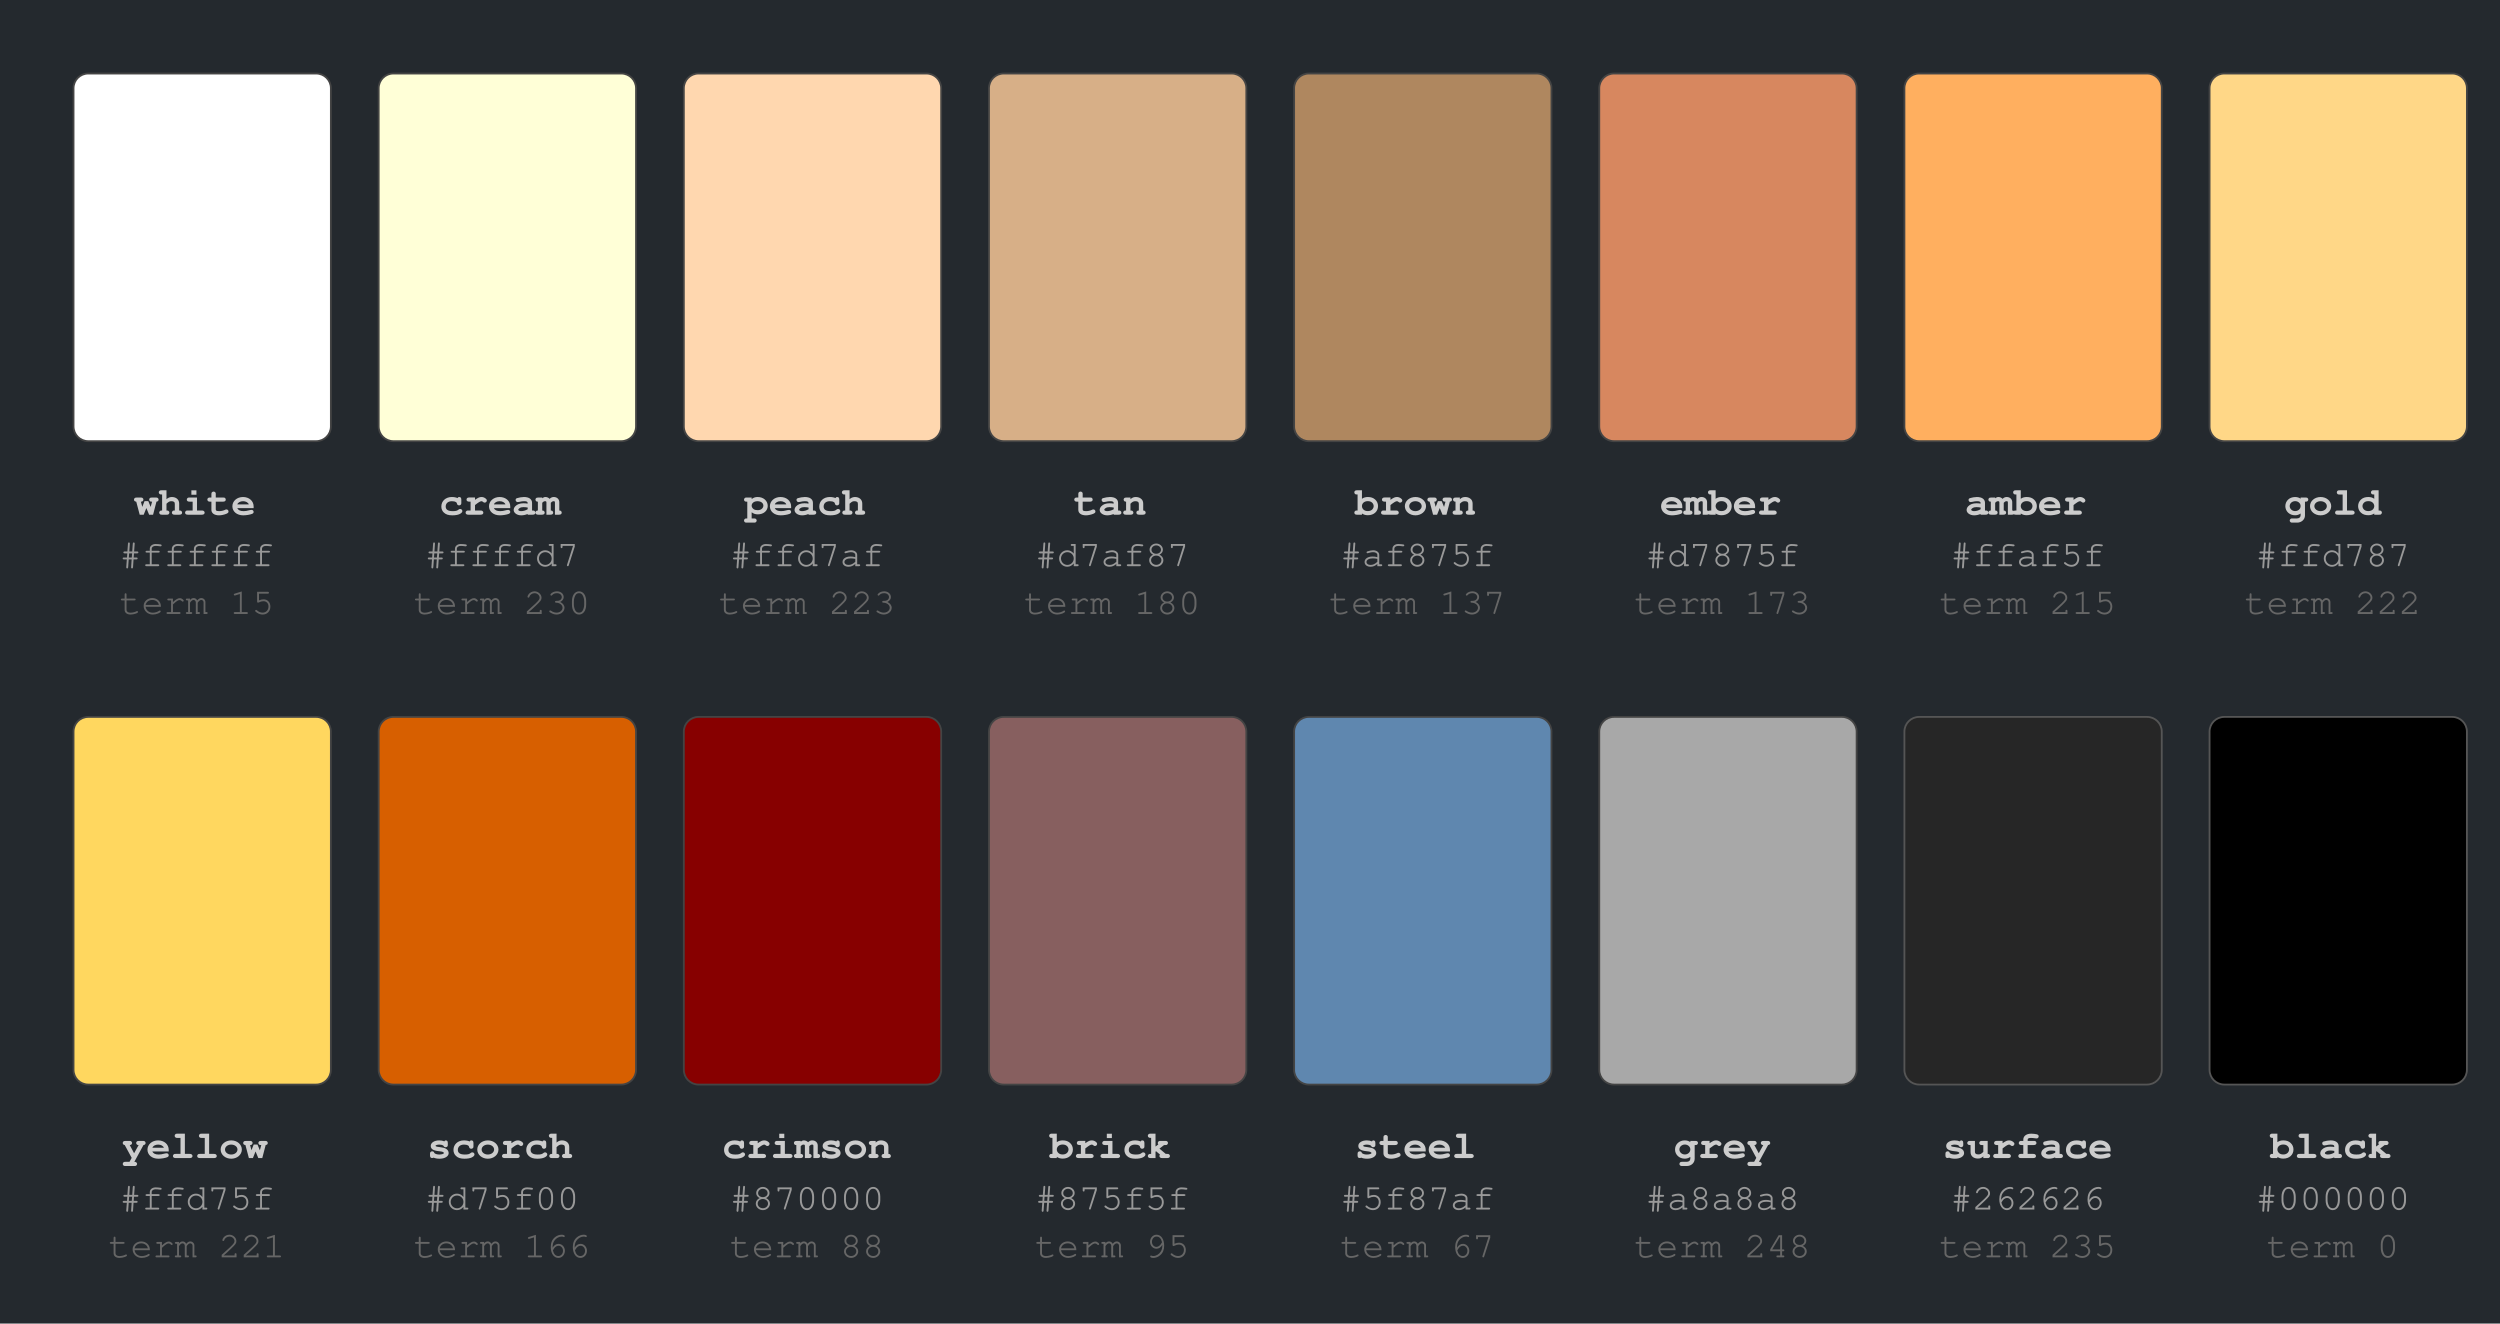
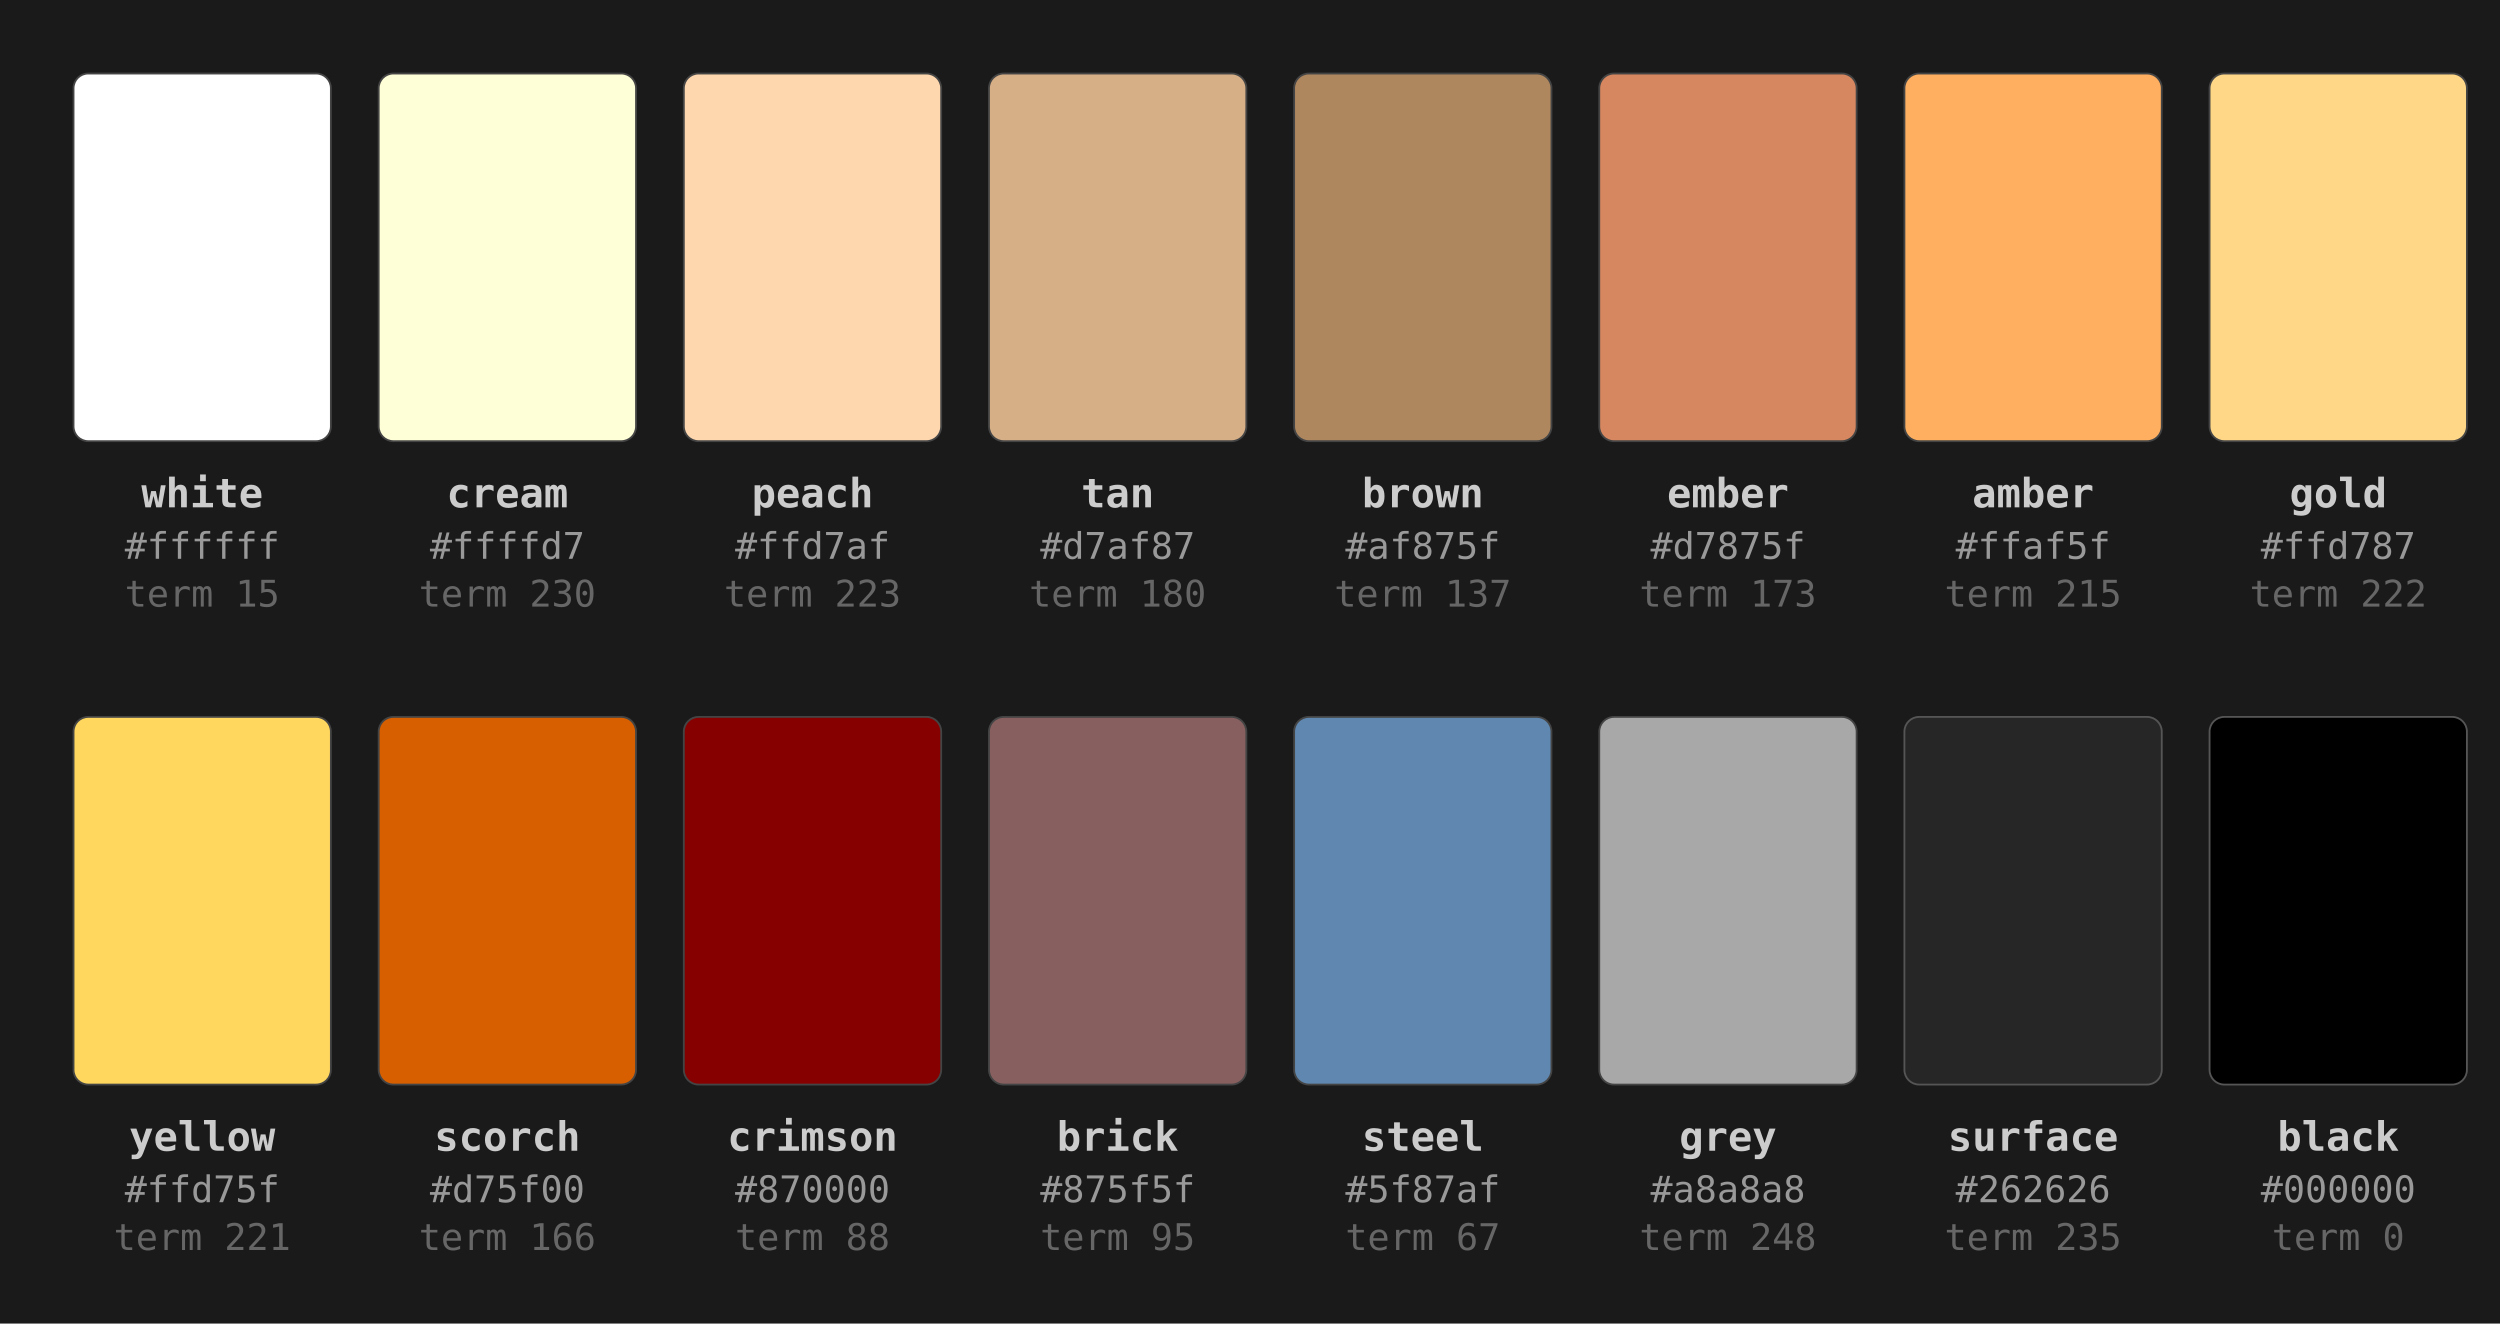
- <svg xmlns="http://www.w3.org/2000/svg" width="680" height="360" viewBox="0 0 680 360">
-   <path id="Path" fill="#24292e" stroke="none" d="M 0 0 L 680 0 L 680 360 L 0 360 Z" />
-   <path id="path1" fill="#ffffff" stroke="#444444" stroke-width="0.5" d="M 24 20 L 86 20 C 88.209 20 90 21.791 90 24 L 90 116 C 90 118.209 88.209 120 86 120 L 24 120 C 21.791 120 20 118.209 20 116 L 20 24 C 20 21.791 21.791 20 24 20 Z" />
-   <text id="white" xml:space="preserve" x="36.497" y="140" font-family="Courier" font-size="11" font-weight="700" fill="#cccccc">white</text>
-   <text id="ffffff" xml:space="preserve" x="32.497" y="154" font-family="Courier" font-size="10" fill="#999999">#ffffff</text>
-   <text id="term-15" xml:space="preserve" x="32.497" y="167" font-family="Courier" font-size="10" fill="#666666">term 15</text>
-   <path id="path2" fill="#ffffd7" stroke="#444444" stroke-width="0.5" d="M 107 20 L 169 20 C 171.209 20 173 21.791 173 24 L 173 116 C 173 118.209 171.209 120 169 120 L 107 120 C 104.791 120 103 118.209 103 116 L 103 24 C 103 21.791 104.791 20 107 20 Z" />
-   <text id="cream" xml:space="preserve" x="119.497" y="140" font-family="Courier" font-size="11" font-weight="700" fill="#cccccc">cream</text>
-   <text id="ffffd7" xml:space="preserve" x="115.497" y="154" font-family="Courier" font-size="10" fill="#999999">#ffffd7</text>
-   <text id="term-230" xml:space="preserve" x="112.496" y="167" font-family="Courier" font-size="10" fill="#666666">term 230</text>
-   <path id="path3" fill="#ffd7af" stroke="#444444" stroke-width="0.5" d="M 190 20 L 252 20 C 254.209 20 256 21.791 256 24 L 256 116 C 256 118.209 254.209 120 252 120 L 190 120 C 187.791 120 186 118.209 186 116 L 186 24 C 186 21.791 187.791 20 190 20 Z" />
-   <text id="peach" xml:space="preserve" x="202.497" y="140" font-family="Courier" font-size="11" font-weight="700" fill="#cccccc">peach</text>
-   <text id="ffd7af" xml:space="preserve" x="198.497" y="154" font-family="Courier" font-size="10" fill="#999999">#ffd7af</text>
-   <text id="term-223" xml:space="preserve" x="195.496" y="167" font-family="Courier" font-size="10" fill="#666666">term 223</text>
-   <path id="path4" fill="#d7af87" stroke="#444444" stroke-width="0.5" d="M 273 20 L 335 20 C 337.209 20 339 21.791 339 24 L 339 116 C 339 118.209 337.209 120 335 120 L 273 120 C 270.791 120 269 118.209 269 116 L 269 24 C 269 21.791 270.791 20 273 20 Z" />
-   <text id="tan" xml:space="preserve" x="292.098" y="140" font-family="Courier" font-size="11" font-weight="700" fill="#cccccc">tan</text>
-   <text id="d7af87" xml:space="preserve" x="281.497" y="154" font-family="Courier" font-size="10" fill="#999999">#d7af87</text>
-   <text id="term-180" xml:space="preserve" x="278.496" y="167" font-family="Courier" font-size="10" fill="#666666">term 180</text>
-   <path id="path5" fill="#af875f" stroke="#444444" stroke-width="0.5" d="M 356 20 L 418 20 C 420.209 20 422 21.791 422 24 L 422 116 C 422 118.209 420.209 120 418 120 L 356 120 C 353.791 120 352 118.209 352 116 L 352 24 C 352 21.791 353.791 20 356 20 Z" />
-   <text id="brown" xml:space="preserve" x="368.497" y="140" font-family="Courier" font-size="11" font-weight="700" fill="#cccccc">brown</text>
-   <text id="af875f" xml:space="preserve" x="364.497" y="154" font-family="Courier" font-size="10" fill="#999999">#af875f</text>
-   <text id="term-137" xml:space="preserve" x="361.496" y="167" font-family="Courier" font-size="10" fill="#666666">term 137</text>
-   <path id="path6" fill="#d7875f" stroke="#444444" stroke-width="0.5" d="M 439 20 L 501 20 C 503.209 20 505 21.791 505 24 L 505 116 C 505 118.209 503.209 120 501 120 L 439 120 C 436.791 120 435 118.209 435 116 L 435 24 C 435 21.791 436.791 20 439 20 Z" />
-   <text id="ember" xml:space="preserve" x="451.497" y="140" font-family="Courier" font-size="11" font-weight="700" fill="#cccccc">ember</text>
-   <text id="d7875f" xml:space="preserve" x="447.497" y="154" font-family="Courier" font-size="10" fill="#999999">#d7875f</text>
-   <text id="term-173" xml:space="preserve" x="444.496" y="167" font-family="Courier" font-size="10" fill="#666666">term 173</text>
-   <path id="path7" fill="#ffaf5f" stroke="#444444" stroke-width="0.5" d="M 522 20 L 584 20 C 586.209 20 588 21.791 588 24 L 588 116 C 588 118.209 586.209 120 584 120 L 522 120 C 519.791 120 518 118.209 518 116 L 518 24 C 518 21.791 519.791 20 522 20 Z" />
-   <text id="amber" xml:space="preserve" x="534.497" y="140" font-family="Courier" font-size="11" font-weight="700" fill="#cccccc">amber</text>
-   <text id="ffaf5f" xml:space="preserve" x="530.497" y="154" font-family="Courier" font-size="10" fill="#999999">#ffaf5f</text>
-   <text id="term-215" xml:space="preserve" x="527.496" y="167" font-family="Courier" font-size="10" fill="#666666">term 215</text>
-   <path id="path8" fill="#ffd787" stroke="#444444" stroke-width="0.5" d="M 605 20 L 667 20 C 669.209 20 671 21.791 671 24 L 671 116 C 671 118.209 669.209 120 667 120 L 605 120 C 602.791 120 601 118.209 601 116 L 601 24 C 601 21.791 602.791 20 605 20 Z" />
-   <text id="gold" xml:space="preserve" x="621.298" y="140" font-family="Courier" font-size="11" font-weight="700" fill="#cccccc">gold</text>
-   <text id="ffd787" xml:space="preserve" x="613.497" y="154" font-family="Courier" font-size="10" fill="#999999">#ffd787</text>
-   <text id="term-222" xml:space="preserve" x="610.496" y="167" font-family="Courier" font-size="10" fill="#666666">term 222</text>
-   <path id="path9" fill="#ffd75f" stroke="#444444" stroke-width="0.5" d="M 24 195 L 86 195 C 88.209 195 90 196.791 90 199 L 90 291 C 90 293.209 88.209 295 86 295 L 24 295 C 21.791 295 20 293.209 20 291 L 20 199 C 20 196.791 21.791 195 24 195 Z" />
-   <text id="yellow" xml:space="preserve" x="33.197" y="315" font-family="Courier" font-size="11" font-weight="700" fill="#cccccc">yellow</text>
-   <text id="ffd75f" xml:space="preserve" x="32.497" y="329" font-family="Courier" font-size="10" fill="#999999">#ffd75f</text>
-   <text id="term-221" xml:space="preserve" x="29.496" y="342" font-family="Courier" font-size="10" fill="#666666">term 221</text>
-   <path id="path10" fill="#d75f00" stroke="#444444" stroke-width="0.5" d="M 107 195 L 169 195 C 171.209 195 173 196.791 173 199 L 173 291 C 173 293.209 171.209 295 169 295 L 107 295 C 104.791 295 103 293.209 103 291 L 103 199 C 103 196.791 104.791 195 107 195 Z" />
-   <text id="scorch" xml:space="preserve" x="116.197" y="315" font-family="Courier" font-size="11" font-weight="700" fill="#cccccc">scorch</text>
-   <text id="d75f00" xml:space="preserve" x="115.497" y="329" font-family="Courier" font-size="10" fill="#999999">#d75f00</text>
-   <text id="term-166" xml:space="preserve" x="112.496" y="342" font-family="Courier" font-size="10" fill="#666666">term 166</text>
-   <path id="path11" fill="#870000" stroke="#444444" stroke-width="0.5" d="M 190 195 L 252 195 C 254.209 195 256 196.791 256 199 L 256 291 C 256 293.209 254.209 295 252 295 L 190 295 C 187.791 295 186 293.209 186 291 L 186 199 C 186 196.791 187.791 195 190 195 Z" />
-   <text id="crimson" xml:space="preserve" x="196.396" y="315" font-family="Courier" font-size="11" font-weight="700" fill="#cccccc">crimson</text>
-   <text id="870000" xml:space="preserve" x="198.497" y="329" font-family="Courier" font-size="10" fill="#999999">#870000</text>
-   <text id="term-88" xml:space="preserve" x="198.497" y="342" font-family="Courier" font-size="10" fill="#666666">term 88</text>
-   <path id="path12" fill="#875f5f" stroke="#444444" stroke-width="0.5" d="M 273 195 L 335 195 C 337.209 195 339 196.791 339 199 L 339 291 C 339 293.209 337.209 295 335 295 L 273 295 C 270.791 295 269 293.209 269 291 L 269 199 C 269 196.791 270.791 195 273 195 Z" />
-   <text id="brick" xml:space="preserve" x="285.497" y="315" font-family="Courier" font-size="11" font-weight="700" fill="#cccccc">brick</text>
-   <text id="875f5f" xml:space="preserve" x="281.497" y="329" font-family="Courier" font-size="10" fill="#999999">#875f5f</text>
-   <text id="term-95" xml:space="preserve" x="281.497" y="342" font-family="Courier" font-size="10" fill="#666666">term 95</text>
-   <path id="path13" fill="#5f87af" stroke="#444444" stroke-width="0.5" d="M 356 195 L 418 195 C 420.209 195 422 196.791 422 199 L 422 291 C 422 293.209 420.209 295 418 295 L 356 295 C 353.791 295 352 293.209 352 291 L 352 199 C 352 196.791 353.791 195 356 195 Z" />
-   <text id="steel" xml:space="preserve" x="368.497" y="315" font-family="Courier" font-size="11" font-weight="700" fill="#cccccc">steel</text>
-   <text id="5f87af" xml:space="preserve" x="364.497" y="329" font-family="Courier" font-size="10" fill="#999999">#5f87af</text>
-   <text id="term-67" xml:space="preserve" x="364.497" y="342" font-family="Courier" font-size="10" fill="#666666">term 67</text>
-   <path id="path14" fill="#a8a8a8" stroke="#444444" stroke-width="0.5" d="M 439 195 L 501 195 C 503.209 195 505 196.791 505 199 L 505 291 C 505 293.209 503.209 295 501 295 L 439 295 C 436.791 295 435 293.209 435 291 L 435 199 C 435 196.791 436.791 195 439 195 Z" />
-   <text id="grey" xml:space="preserve" x="455.298" y="315" font-family="Courier" font-size="11" font-weight="700" fill="#cccccc">grey</text>
-   <text id="a8a8a8" xml:space="preserve" x="447.497" y="329" font-family="Courier" font-size="10" fill="#999999">#a8a8a8</text>
-   <text id="term-248" xml:space="preserve" x="444.496" y="342" font-family="Courier" font-size="10" fill="#666666">term 248</text>
-   <path id="path15" fill="#262626" stroke="#555555" stroke-width="0.5" d="M 522 195 L 584 195 C 586.209 195 588 196.791 588 199 L 588 291 C 588 293.209 586.209 295 584 295 L 522 295 C 519.791 295 518 293.209 518 291 L 518 199 C 518 196.791 519.791 195 522 195 Z" />
-   <text id="surface" xml:space="preserve" x="528.396" y="315" font-family="Courier" font-size="11" font-weight="700" fill="#cccccc">surface</text>
-   <text id="262626" xml:space="preserve" x="530.497" y="329" font-family="Courier" font-size="10" fill="#999999">#262626</text>
-   <text id="term-235" xml:space="preserve" x="527.496" y="342" font-family="Courier" font-size="10" fill="#666666">term 235</text>
-   <path id="path16" fill="#000000" stroke="#555555" stroke-width="0.5" d="M 605 195 L 667 195 C 669.209 195 671 196.791 671 199 L 671 291 C 671 293.209 669.209 295 667 295 L 605 295 C 602.791 295 601 293.209 601 291 L 601 199 C 601 196.791 602.791 195 605 195 Z" />
-   <text id="black" xml:space="preserve" x="617.497" y="315" font-family="Courier" font-size="11" font-weight="700" fill="#cccccc">black</text>
-   <text id="000000" xml:space="preserve" x="613.497" y="329" font-family="Courier" font-size="10" fill="#999999">#000000</text>
-   <text id="term-0" xml:space="preserve" x="616.497" y="342" font-family="Courier" font-size="10" fill="#666666">term 0</text>
+ <svg xmlns="http://www.w3.org/2000/svg" width="100%" viewBox="0 0 680 360" role="img">
+   <rect width="680" height="360" fill="#1a1a1a" />
+   <rect x="20" y="20" width="70" height="100" rx="4" fill="#ffffff" stroke="#444" stroke-width="0.5" />
+   <text x="55" y="138" text-anchor="middle" fill="#cccccc" font-family="monospace" font-size="11" font-weight="600">white</text>
+   <text x="55" y="152" text-anchor="middle" fill="#999999" font-family="monospace" font-size="10">#ffffff</text>
+   <text x="55" y="165" text-anchor="middle" fill="#666666" font-family="monospace" font-size="10">term 15</text>
+   <rect x="103" y="20" width="70" height="100" rx="4" fill="#ffffd7" stroke="#444" stroke-width="0.5" />
+   <text x="138" y="138" text-anchor="middle" fill="#cccccc" font-family="monospace" font-size="11" font-weight="600">cream</text>
+   <text x="138" y="152" text-anchor="middle" fill="#999999" font-family="monospace" font-size="10">#ffffd7</text>
+   <text x="138" y="165" text-anchor="middle" fill="#666666" font-family="monospace" font-size="10">term 230</text>
+   <rect x="186" y="20" width="70" height="100" rx="4" fill="#ffd7af" stroke="#444" stroke-width="0.5" />
+   <text x="221" y="138" text-anchor="middle" fill="#cccccc" font-family="monospace" font-size="11" font-weight="600">peach</text>
+   <text x="221" y="152" text-anchor="middle" fill="#999999" font-family="monospace" font-size="10">#ffd7af</text>
+   <text x="221" y="165" text-anchor="middle" fill="#666666" font-family="monospace" font-size="10">term 223</text>
+   <rect x="269" y="20" width="70" height="100" rx="4" fill="#d7af87" stroke="#444" stroke-width="0.5" />
+   <text x="304" y="138" text-anchor="middle" fill="#cccccc" font-family="monospace" font-size="11" font-weight="600">tan</text>
+   <text x="304" y="152" text-anchor="middle" fill="#999999" font-family="monospace" font-size="10">#d7af87</text>
+   <text x="304" y="165" text-anchor="middle" fill="#666666" font-family="monospace" font-size="10">term 180</text>
+   <rect x="352" y="20" width="70" height="100" rx="4" fill="#af875f" stroke="#444" stroke-width="0.5" />
+   <text x="387" y="138" text-anchor="middle" fill="#cccccc" font-family="monospace" font-size="11" font-weight="600">brown</text>
+   <text x="387" y="152" text-anchor="middle" fill="#999999" font-family="monospace" font-size="10">#af875f</text>
+   <text x="387" y="165" text-anchor="middle" fill="#666666" font-family="monospace" font-size="10">term 137</text>
+   <rect x="435" y="20" width="70" height="100" rx="4" fill="#d7875f" stroke="#444" stroke-width="0.5" />
+   <text x="470" y="138" text-anchor="middle" fill="#cccccc" font-family="monospace" font-size="11" font-weight="600">ember</text>
+   <text x="470" y="152" text-anchor="middle" fill="#999999" font-family="monospace" font-size="10">#d7875f</text>
+   <text x="470" y="165" text-anchor="middle" fill="#666666" font-family="monospace" font-size="10">term 173</text>
+   <rect x="518" y="20" width="70" height="100" rx="4" fill="#ffaf5f" stroke="#444" stroke-width="0.5" />
+   <text x="553" y="138" text-anchor="middle" fill="#cccccc" font-family="monospace" font-size="11" font-weight="600">amber</text>
+   <text x="553" y="152" text-anchor="middle" fill="#999999" font-family="monospace" font-size="10">#ffaf5f</text>
+   <text x="553" y="165" text-anchor="middle" fill="#666666" font-family="monospace" font-size="10">term 215</text>
+   <rect x="601" y="20" width="70" height="100" rx="4" fill="#ffd787" stroke="#444" stroke-width="0.5" />
+   <text x="636" y="138" text-anchor="middle" fill="#cccccc" font-family="monospace" font-size="11" font-weight="600">gold</text>
+   <text x="636" y="152" text-anchor="middle" fill="#999999" font-family="monospace" font-size="10">#ffd787</text>
+   <text x="636" y="165" text-anchor="middle" fill="#666666" font-family="monospace" font-size="10">term 222</text>
+   <rect x="20" y="195" width="70" height="100" rx="4" fill="#ffd75f" stroke="#444" stroke-width="0.5" />
+   <text x="55" y="313" text-anchor="middle" fill="#cccccc" font-family="monospace" font-size="11" font-weight="600">yellow</text>
+   <text x="55" y="327" text-anchor="middle" fill="#999999" font-family="monospace" font-size="10">#ffd75f</text>
+   <text x="55" y="340" text-anchor="middle" fill="#666666" font-family="monospace" font-size="10">term 221</text>
+   <rect x="103" y="195" width="70" height="100" rx="4" fill="#d75f00" stroke="#444" stroke-width="0.5" />
+   <text x="138" y="313" text-anchor="middle" fill="#cccccc" font-family="monospace" font-size="11" font-weight="600">scorch</text>
+   <text x="138" y="327" text-anchor="middle" fill="#999999" font-family="monospace" font-size="10">#d75f00</text>
+   <text x="138" y="340" text-anchor="middle" fill="#666666" font-family="monospace" font-size="10">term 166</text>
+   <rect x="186" y="195" width="70" height="100" rx="4" fill="#870000" stroke="#444" stroke-width="0.5" />
+   <text x="221" y="313" text-anchor="middle" fill="#cccccc" font-family="monospace" font-size="11" font-weight="600">crimson</text>
+   <text x="221" y="327" text-anchor="middle" fill="#999999" font-family="monospace" font-size="10">#870000</text>
+   <text x="221" y="340" text-anchor="middle" fill="#666666" font-family="monospace" font-size="10">term 88</text>
+   <rect x="269" y="195" width="70" height="100" rx="4" fill="#875f5f" stroke="#444" stroke-width="0.5" />
+   <text x="304" y="313" text-anchor="middle" fill="#cccccc" font-family="monospace" font-size="11" font-weight="600">brick</text>
+   <text x="304" y="327" text-anchor="middle" fill="#999999" font-family="monospace" font-size="10">#875f5f</text>
+   <text x="304" y="340" text-anchor="middle" fill="#666666" font-family="monospace" font-size="10">term 95</text>
+   <rect x="352" y="195" width="70" height="100" rx="4" fill="#5f87af" stroke="#444" stroke-width="0.5" />
+   <text x="387" y="313" text-anchor="middle" fill="#cccccc" font-family="monospace" font-size="11" font-weight="600">steel</text>
+   <text x="387" y="327" text-anchor="middle" fill="#999999" font-family="monospace" font-size="10">#5f87af</text>
+   <text x="387" y="340" text-anchor="middle" fill="#666666" font-family="monospace" font-size="10">term 67</text>
+   <rect x="435" y="195" width="70" height="100" rx="4" fill="#a8a8a8" stroke="#444" stroke-width="0.5" />
+   <text x="470" y="313" text-anchor="middle" fill="#cccccc" font-family="monospace" font-size="11" font-weight="600">grey</text>
+   <text x="470" y="327" text-anchor="middle" fill="#999999" font-family="monospace" font-size="10">#a8a8a8</text>
+   <text x="470" y="340" text-anchor="middle" fill="#666666" font-family="monospace" font-size="10">term 248</text>
+   <rect x="518" y="195" width="70" height="100" rx="4" fill="#262626" stroke="#555" stroke-width="0.5" />
+   <text x="553" y="313" text-anchor="middle" fill="#cccccc" font-family="monospace" font-size="11" font-weight="600">surface</text>
+   <text x="553" y="327" text-anchor="middle" fill="#999999" font-family="monospace" font-size="10">#262626</text>
+   <text x="553" y="340" text-anchor="middle" fill="#666666" font-family="monospace" font-size="10">term 235</text>
+   <rect x="601" y="195" width="70" height="100" rx="4" fill="#000000" stroke="#555" stroke-width="0.5" />
+   <text x="636" y="313" text-anchor="middle" fill="#cccccc" font-family="monospace" font-size="11" font-weight="600">black</text>
+   <text x="636" y="327" text-anchor="middle" fill="#999999" font-family="monospace" font-size="10">#000000</text>
+   <text x="636" y="340" text-anchor="middle" fill="#666666" font-family="monospace" font-size="10">term 0</text>
</svg>
